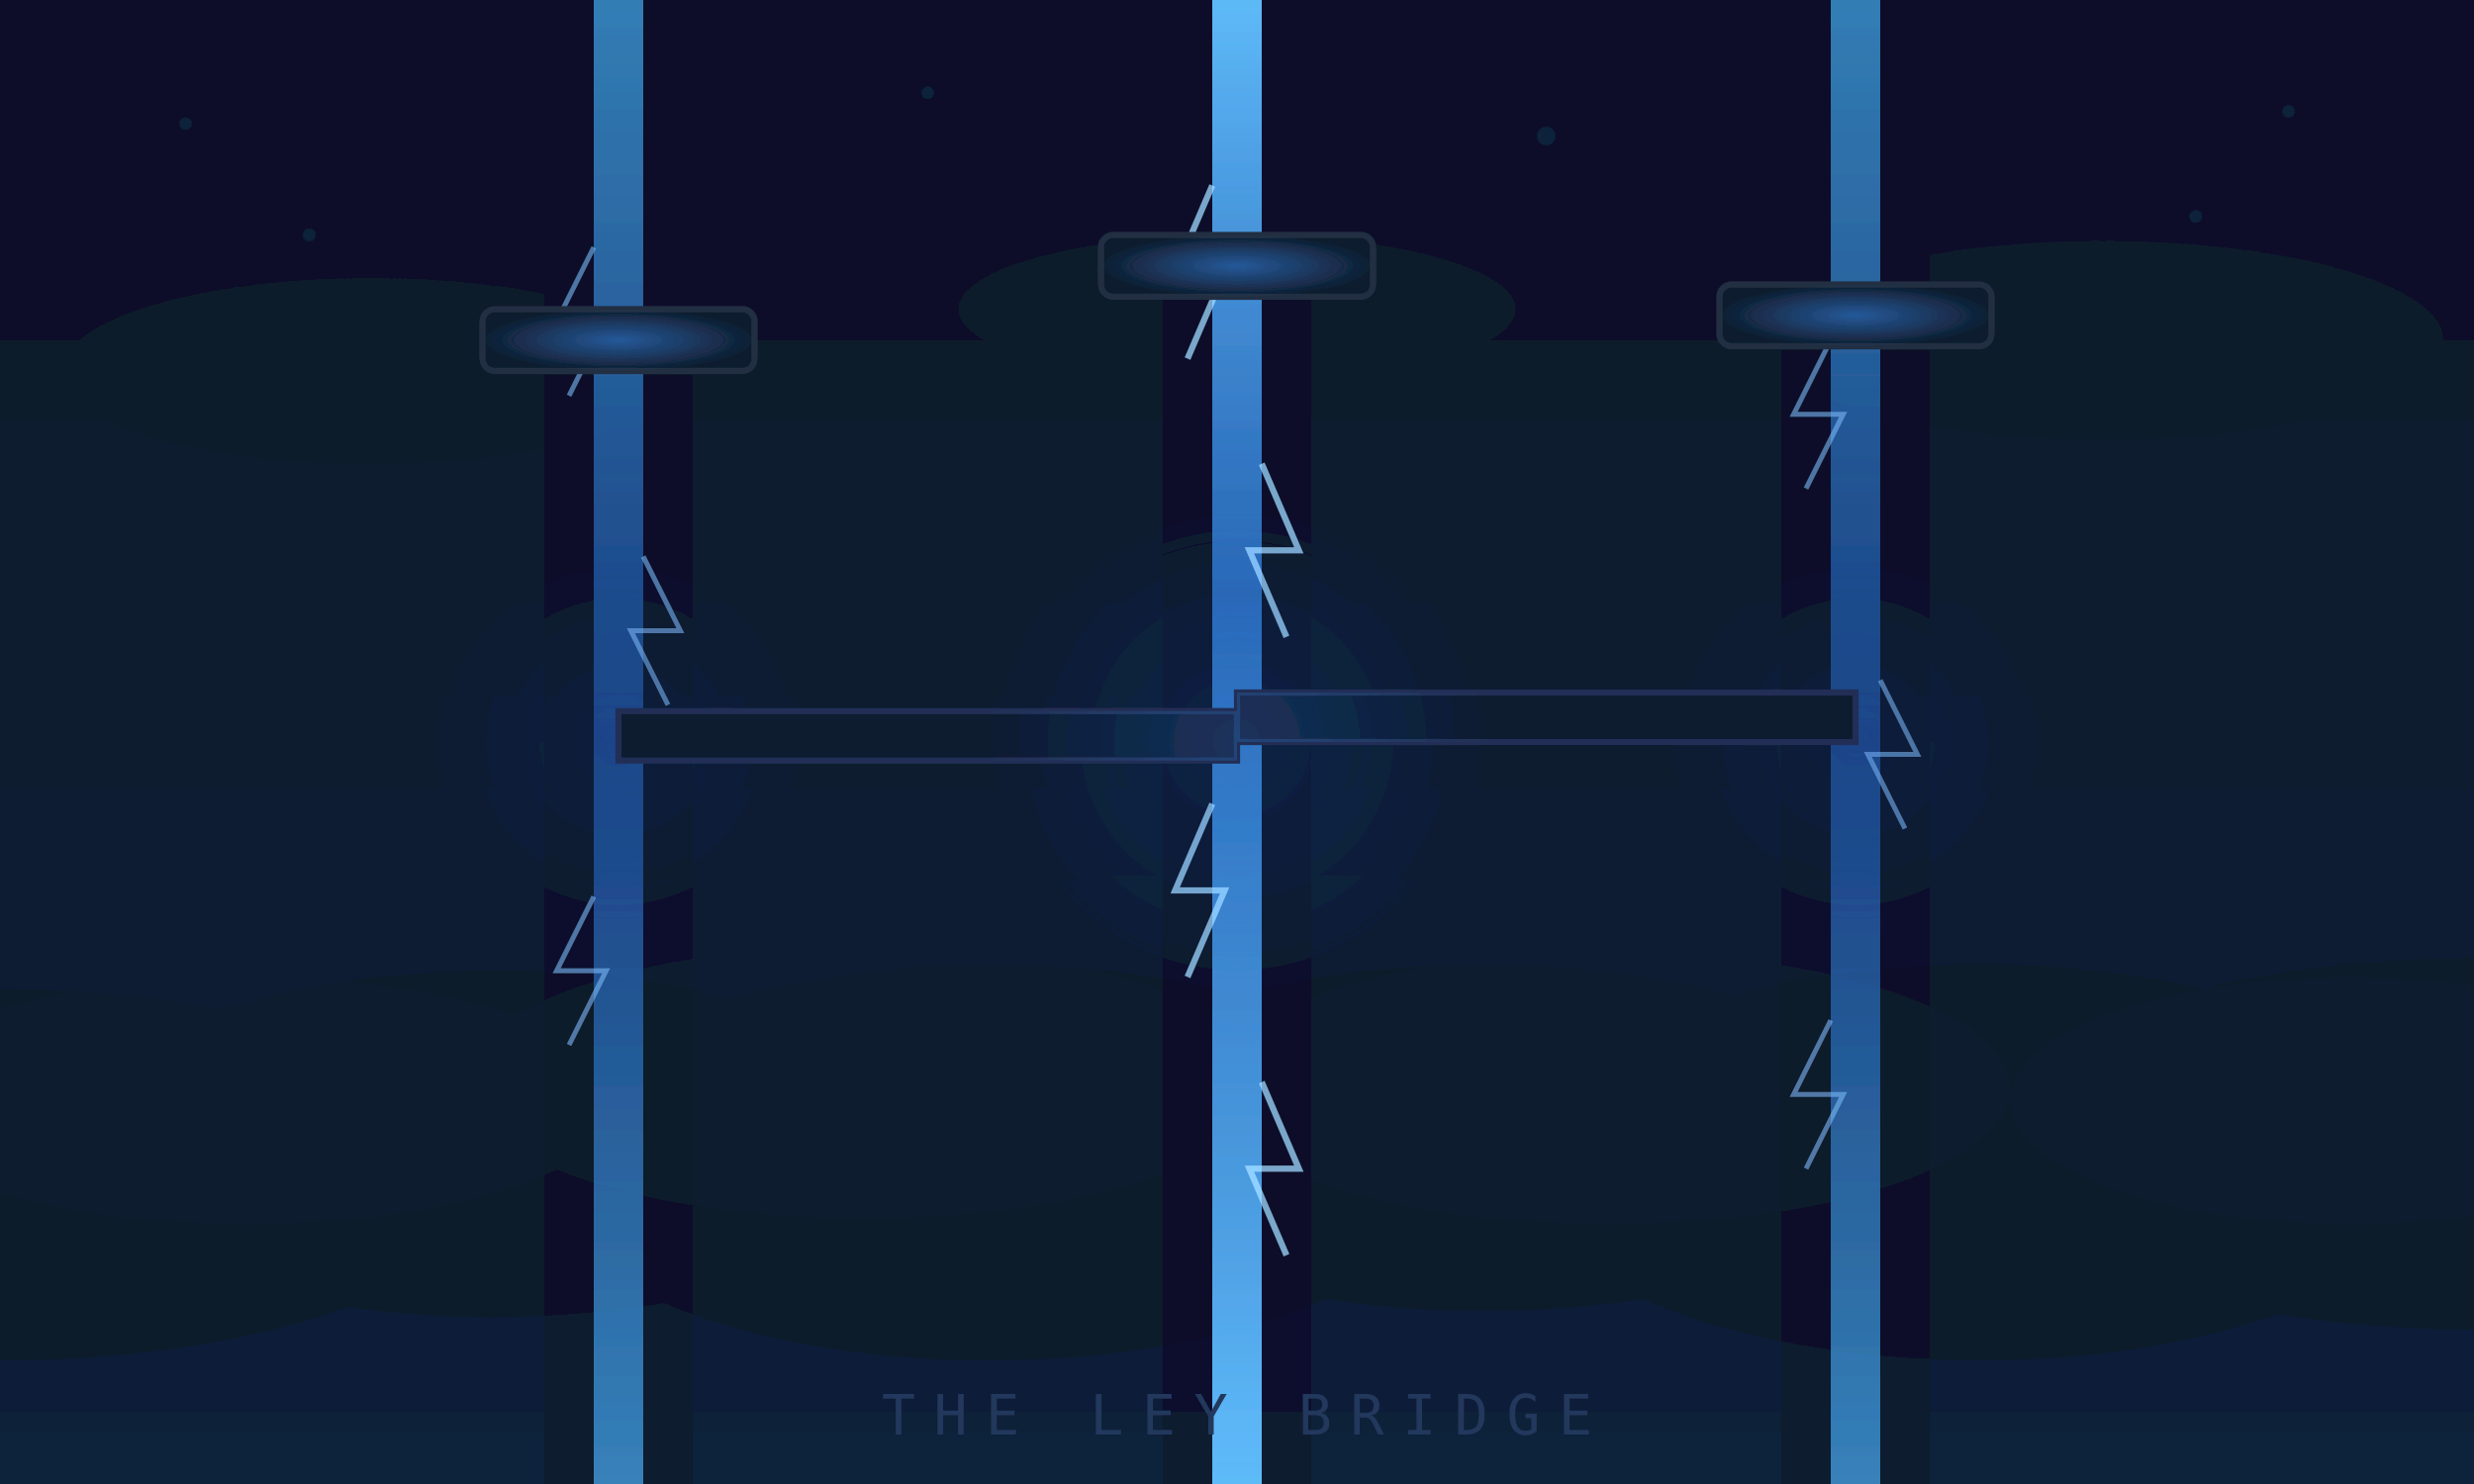
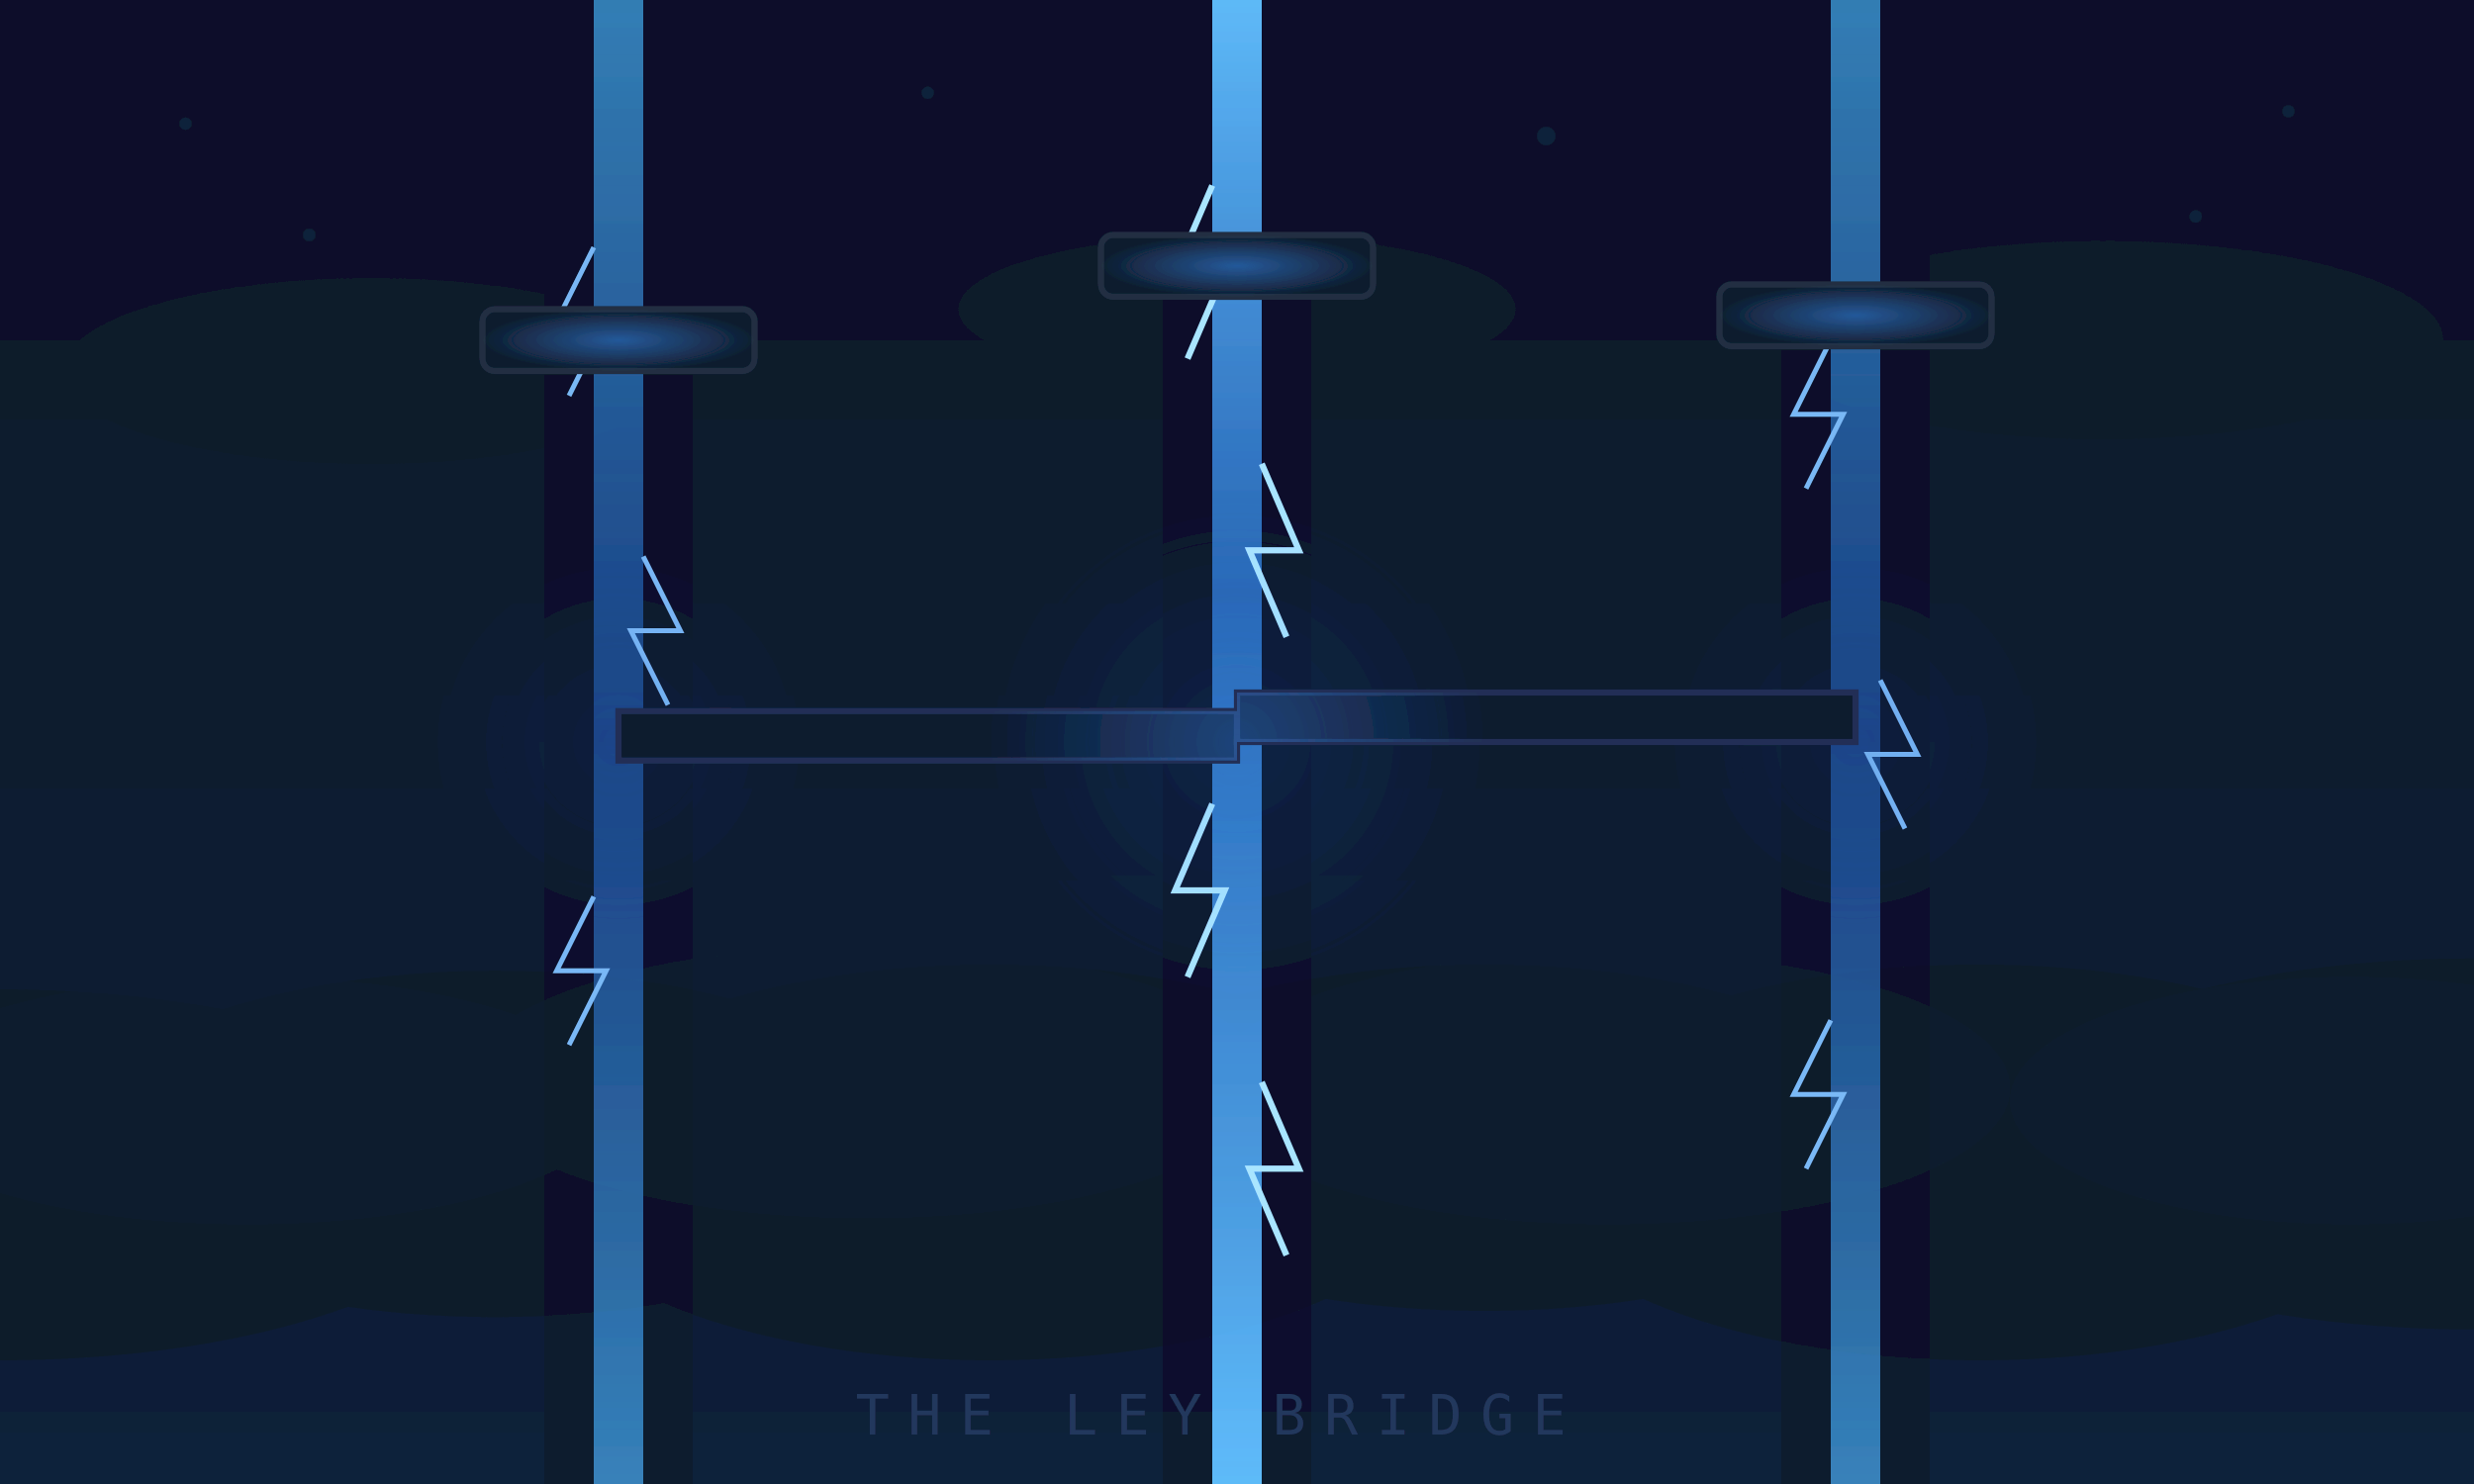
<svg xmlns="http://www.w3.org/2000/svg" viewBox="0 0 400 240" style="filter: brightness(1.4)">
  <rect width="400" height="240" fill="#06091a" />
  <linearGradient id="ley6-sky" x1="0" y1="0" x2="0" y2="1">
    <stop offset="0%" stop-color="#080f20" />
    <stop offset="100%" stop-color="#0e1a30" />
  </linearGradient>
  <rect width="400" height="240" fill="url(#ley6-sky)" />
  <g fill="#0c1520" opacity="0.8">
+     <animateTransform attributeName="transform" type="translate" values="0 0; 4 0; 0 0; -4 0; 0 0" dur="25s" repeatCount="indefinite" />
    <ellipse cx="0" cy="190" rx="80" ry="30" />
    <ellipse cx="80" cy="185" rx="70" ry="28" />
    <ellipse cx="160" cy="188" rx="75" ry="32" />
    <ellipse cx="240" cy="184" rx="70" ry="28" />
    <ellipse cx="320" cy="188" rx="75" ry="32" />
    <ellipse cx="400" cy="185" rx="80" ry="30" />
  </g>
  <g fill="#101c2c" opacity="0.5">
    <ellipse cx="40" cy="178" rx="60" ry="20" />
    <ellipse cx="140" cy="175" rx="65" ry="22" />
    <ellipse cx="260" cy="176" rx="65" ry="22" />
    <ellipse cx="380" cy="178" rx="55" ry="20" />
  </g>
  <g fill="#0c1520" opacity="0.4">
    <ellipse cx="60" cy="60" rx="50" ry="15" />
    <ellipse cx="340" cy="55" rx="55" ry="16" />
    <ellipse cx="200" cy="50" rx="45" ry="12" />
  </g>
  <g opacity="0.8">
    <rect x="88" y="0" width="24" height="240" fill="#080c20" opacity="0.6" />
    <linearGradient id="ley-col-l" x1="0" y1="0" x2="0" y2="1">
-       <stop offset="0%" stop-color="#40a0e0" stop-opacity="0.8" />
-       <stop offset="50%" stop-color="#2060c0" stop-opacity="0.6" />
-       <stop offset="100%" stop-color="#40a0e0" stop-opacity="0.8" />
+       <stop offset="0%" stop-color="#40a0e0" stop-opacity="0.8">
+         <animate attributeName="stop-opacity" values="0.8;0.4;0.8" dur="5s" repeatCount="indefinite" />
+       </stop>
+       <stop offset="50%" stop-color="#2060c0" stop-opacity="0.6">
+         <animate attributeName="stop-opacity" values="0.6;1;0.6" dur="5s" repeatCount="indefinite" />
+       </stop>
+       <stop offset="100%" stop-color="#40a0e0" stop-opacity="0.8">
+         <animate attributeName="stop-opacity" values="0.8;0.4;0.8" dur="5s" repeatCount="indefinite" />
+       </stop>
    </linearGradient>
    <rect x="96" y="0" width="8" height="240" fill="url(#ley-col-l)" />
-     <g stroke="#80c0ff" stroke-width="0.8" fill="none" opacity="0.6">
+     <g stroke="#80c0ff" stroke-width="0.8" fill="none">
+       <animate attributeName="opacity" values="0.6;0;0.6;0.2;0.6" dur="2s" repeatCount="indefinite" />
      <path d="M96,40  L90,52  L98,52  L92,64" />
      <path d="M104,90  L110,102 L102,102 L108,114" />
      <path d="M96,145 L90,157 L98,157 L92,169" />
    </g>
    <radialGradient id="ley-glow-l" gradientUnits="userSpaceOnUse" cx="100" cy="120" r="30">
-       <stop offset="0%" stop-color="#2060c0" stop-opacity="0.3" />
+       <stop offset="0%" stop-color="#2060c0" stop-opacity="0.3">
+         <animate attributeName="stop-opacity" values="0.3;0.6;0.3" dur="5s" repeatCount="indefinite" />
+       </stop>
      <stop offset="100%" stop-color="#2060c0" stop-opacity="0" />
    </radialGradient>
    <rect x="70" y="0" width="60" height="240" fill="url(#ley-glow-l)" opacity="0.4" />
  </g>
  <g opacity="0.9">
    <rect x="188" y="0" width="24" height="240" fill="#080c20" opacity="0.6" />
    <linearGradient id="ley-col-c" x1="0" y1="0" x2="0" y2="1">
-       <stop offset="0%" stop-color="#60c0ff" stop-opacity="0.9" />
-       <stop offset="40%" stop-color="#3080e0" stop-opacity="0.7" />
-       <stop offset="100%" stop-color="#60c0ff" stop-opacity="0.9" />
+       <stop offset="0%" stop-color="#60c0ff" stop-opacity="0.9">
+         <animate attributeName="stop-opacity" values="0.9;0.5;0.9" dur="4s" repeatCount="indefinite" />
+       </stop>
+       <stop offset="40%" stop-color="#3080e0" stop-opacity="0.7">
+         <animate attributeName="stop-opacity" values="0.7;1;0.7" dur="4s" repeatCount="indefinite" />
+       </stop>
+       <stop offset="100%" stop-color="#60c0ff" stop-opacity="0.9">
+         <animate attributeName="stop-opacity" values="0.9;0.5;0.9" dur="4s" repeatCount="indefinite" />
+       </stop>
    </linearGradient>
    <rect x="196" y="0" width="8" height="240" fill="url(#ley-col-c)" />
-     <g stroke="#a0d8ff" stroke-width="1" fill="none" opacity="0.7">
+     <g stroke="#a0d8ff" stroke-width="1" fill="none">
+       <animate attributeName="opacity" values="0.7;0;0.7;0.3;0.7" dur="1.8s" begin="0.3s" repeatCount="indefinite" />
      <path d="M196,30  L190,44  L198,44  L192,58" />
      <path d="M204,75  L210,89  L202,89  L208,103" />
      <path d="M196,130 L190,144 L198,144 L192,158" />
      <path d="M204,175 L210,189 L202,189 L208,203" />
    </g>
    <radialGradient id="ley-glow-c" gradientUnits="userSpaceOnUse" cx="200" cy="120" r="40">
-       <stop offset="0%" stop-color="#3080e0" stop-opacity="0.35" />
+       <stop offset="0%" stop-color="#3080e0" stop-opacity="0.35">
+         <animate attributeName="stop-opacity" values="0.35;0.7;0.35" dur="4s" repeatCount="indefinite" />
+       </stop>
      <stop offset="100%" stop-color="#3080e0" stop-opacity="0" />
    </radialGradient>
    <rect x="160" y="0" width="80" height="240" fill="url(#ley-glow-c)" opacity="0.4" />
  </g>
  <g opacity="0.8">
    <rect x="288" y="0" width="24" height="240" fill="#080c20" opacity="0.6" />
    <linearGradient id="ley-col-r" x1="0" y1="0" x2="0" y2="1">
-       <stop offset="0%" stop-color="#40a0e0" stop-opacity="0.8" />
-       <stop offset="50%" stop-color="#2060c0" stop-opacity="0.6" />
-       <stop offset="100%" stop-color="#40a0e0" stop-opacity="0.8" />
+       <stop offset="0%" stop-color="#40a0e0" stop-opacity="0.8">
+         <animate attributeName="stop-opacity" values="0.8;0.4;0.8" dur="5s" begin="2s" repeatCount="indefinite" />
+       </stop>
+       <stop offset="50%" stop-color="#2060c0" stop-opacity="0.6">
+         <animate attributeName="stop-opacity" values="0.6;1;0.6" dur="5s" begin="2s" repeatCount="indefinite" />
+       </stop>
+       <stop offset="100%" stop-color="#40a0e0" stop-opacity="0.8">
+         <animate attributeName="stop-opacity" values="0.8;0.4;0.8" dur="5s" begin="2s" repeatCount="indefinite" />
+       </stop>
    </linearGradient>
    <rect x="296" y="0" width="8" height="240" fill="url(#ley-col-r)" />
-     <g stroke="#80c0ff" stroke-width="0.8" fill="none" opacity="0.6">
+     <g stroke="#80c0ff" stroke-width="0.8" fill="none">
+       <animate attributeName="opacity" values="0.6;0.2;0;0.6;0;0.6" dur="2.5s" begin="1s" repeatCount="indefinite" />
      <path d="M296,55  L290,67  L298,67  L292,79" />
      <path d="M304,110 L310,122 L302,122 L308,134" />
      <path d="M296,165 L290,177 L298,177 L292,189" />
    </g>
    <radialGradient id="ley-glow-r" gradientUnits="userSpaceOnUse" cx="300" cy="120" r="30">
-       <stop offset="0%" stop-color="#2060c0" stop-opacity="0.3" />
+       <stop offset="0%" stop-color="#2060c0" stop-opacity="0.3">
+         <animate attributeName="stop-opacity" values="0.3;0.6;0.3" dur="5s" begin="2s" repeatCount="indefinite" />
+       </stop>
      <stop offset="100%" stop-color="#2060c0" stop-opacity="0" />
    </radialGradient>
    <rect x="270" y="0" width="60" height="240" fill="url(#ley-glow-r)" opacity="0.4" />
  </g>
  <rect x="78" y="50" width="44" height="10" rx="2" fill="#0e1828" stroke="#1a2838" stroke-width="1" />
  <radialGradient id="anchor-l" cx="50%" cy="50%" r="50%">
-     <stop offset="0%" stop-color="#3080e0" stop-opacity="0.5" />
+     <stop offset="0%" stop-color="#3080e0" stop-opacity="0.5">
+       <animate attributeName="stop-opacity" values="0.5;1;0.5" dur="4s" repeatCount="indefinite" />
+     </stop>
    <stop offset="100%" stop-color="#3080e0" stop-opacity="0" />
  </radialGradient>
  <rect x="78" y="50" width="44" height="10" rx="2" fill="url(#anchor-l)" />
  <rect x="178" y="38" width="44" height="10" rx="2" fill="#0e1828" stroke="#1a2838" stroke-width="1" />
  <rect x="178" y="38" width="44" height="10" rx="2" fill="url(#anchor-l)" />
  <rect x="278" y="46" width="44" height="10" rx="2" fill="#0e1828" stroke="#1a2838" stroke-width="1" />
  <rect x="278" y="46" width="44" height="10" rx="2" fill="url(#anchor-l)" />
  <rect x="100" y="115" width="100" height="8" fill="#0c1428" stroke="#1a2848" stroke-width="1" />
  <rect x="200" y="112" width="100" height="8" fill="#0c1428" stroke="#1a2848" stroke-width="1" />
-   <rect x="100" y="115" width="100" height="8" fill="url(#ley-glow-c)" opacity="0.6" />
-   <rect x="200" y="112" width="100" height="8" fill="url(#ley-glow-c)" opacity="0.6" />
-   <g fill="#1a2848" opacity="0.4">
-     <circle cx="30" cy="20" r="1" />
-     <circle cx="150" cy="15" r="1" />
-     <circle cx="250" cy="22" r="1.5" />
-     <circle cx="370" cy="18" r="1" />
-     <circle cx="50" cy="38" r="1" />
-     <circle cx="355" cy="35" r="1" />
+   <rect x="100" y="115" width="100" height="8" fill="url(#ley-glow-c)">
+     <animate attributeName="opacity" values="0.6;1;0.6" dur="3s" repeatCount="indefinite" />
+   </rect>
+   <rect x="200" y="112" width="100" height="8" fill="url(#ley-glow-c)">
+     <animate attributeName="opacity" values="0.6;0.3;0.6" dur="3s" begin="1.5s" repeatCount="indefinite" />
+   </rect>
+   <g fill="#1a2848">
+     <circle cx="30" cy="20" r="1" opacity="0.4">
+       <animate attributeName="opacity" values="0.4;1;0.4" dur="5s" repeatCount="indefinite" />
+     </circle>
+     <circle cx="150" cy="15" r="1" opacity="0.4">
+       <animate attributeName="opacity" values="0.4;0.2;0.8;0.4" dur="7s" begin="1s" repeatCount="indefinite" />
+     </circle>
+     <circle cx="250" cy="22" r="1.5" opacity="0.4">
+       <animate attributeName="opacity" values="0.4;1;0.2;0.4" dur="4s" begin="2s" repeatCount="indefinite" />
+     </circle>
+     <circle cx="370" cy="18" r="1" opacity="0.4">
+       <animate attributeName="opacity" values="0.4;0.8;0.3;0.4" dur="6s" begin="0.5s" repeatCount="indefinite" />
+     </circle>
+     <circle cx="50" cy="38" r="1" opacity="0.4">
+       <animate attributeName="opacity" values="0.4;1;0.4" dur="5s" begin="3s" repeatCount="indefinite" />
+     </circle>
+     <circle cx="355" cy="35" r="1" opacity="0.4">
+       <animate attributeName="opacity" values="0.4;0.2;0.9;0.4" dur="8s" begin="1.5s" repeatCount="indefinite" />
+     </circle>
  </g>
-   <text x="200" y="232" font-family="monospace" font-size="9" fill="#1e2e50" text-anchor="middle" letter-spacing="3">THE LEY BRIDGE</text>
+   <text x="200" y="232" font-family="monospace" font-size="9" fill="#1e2e50" text-anchor="middle" letter-spacing="3">THE LEY BRIDGE
+     <animate attributeName="opacity" values="0.7;1;0.7" dur="8s" repeatCount="indefinite" />
+   </text>
</svg>
